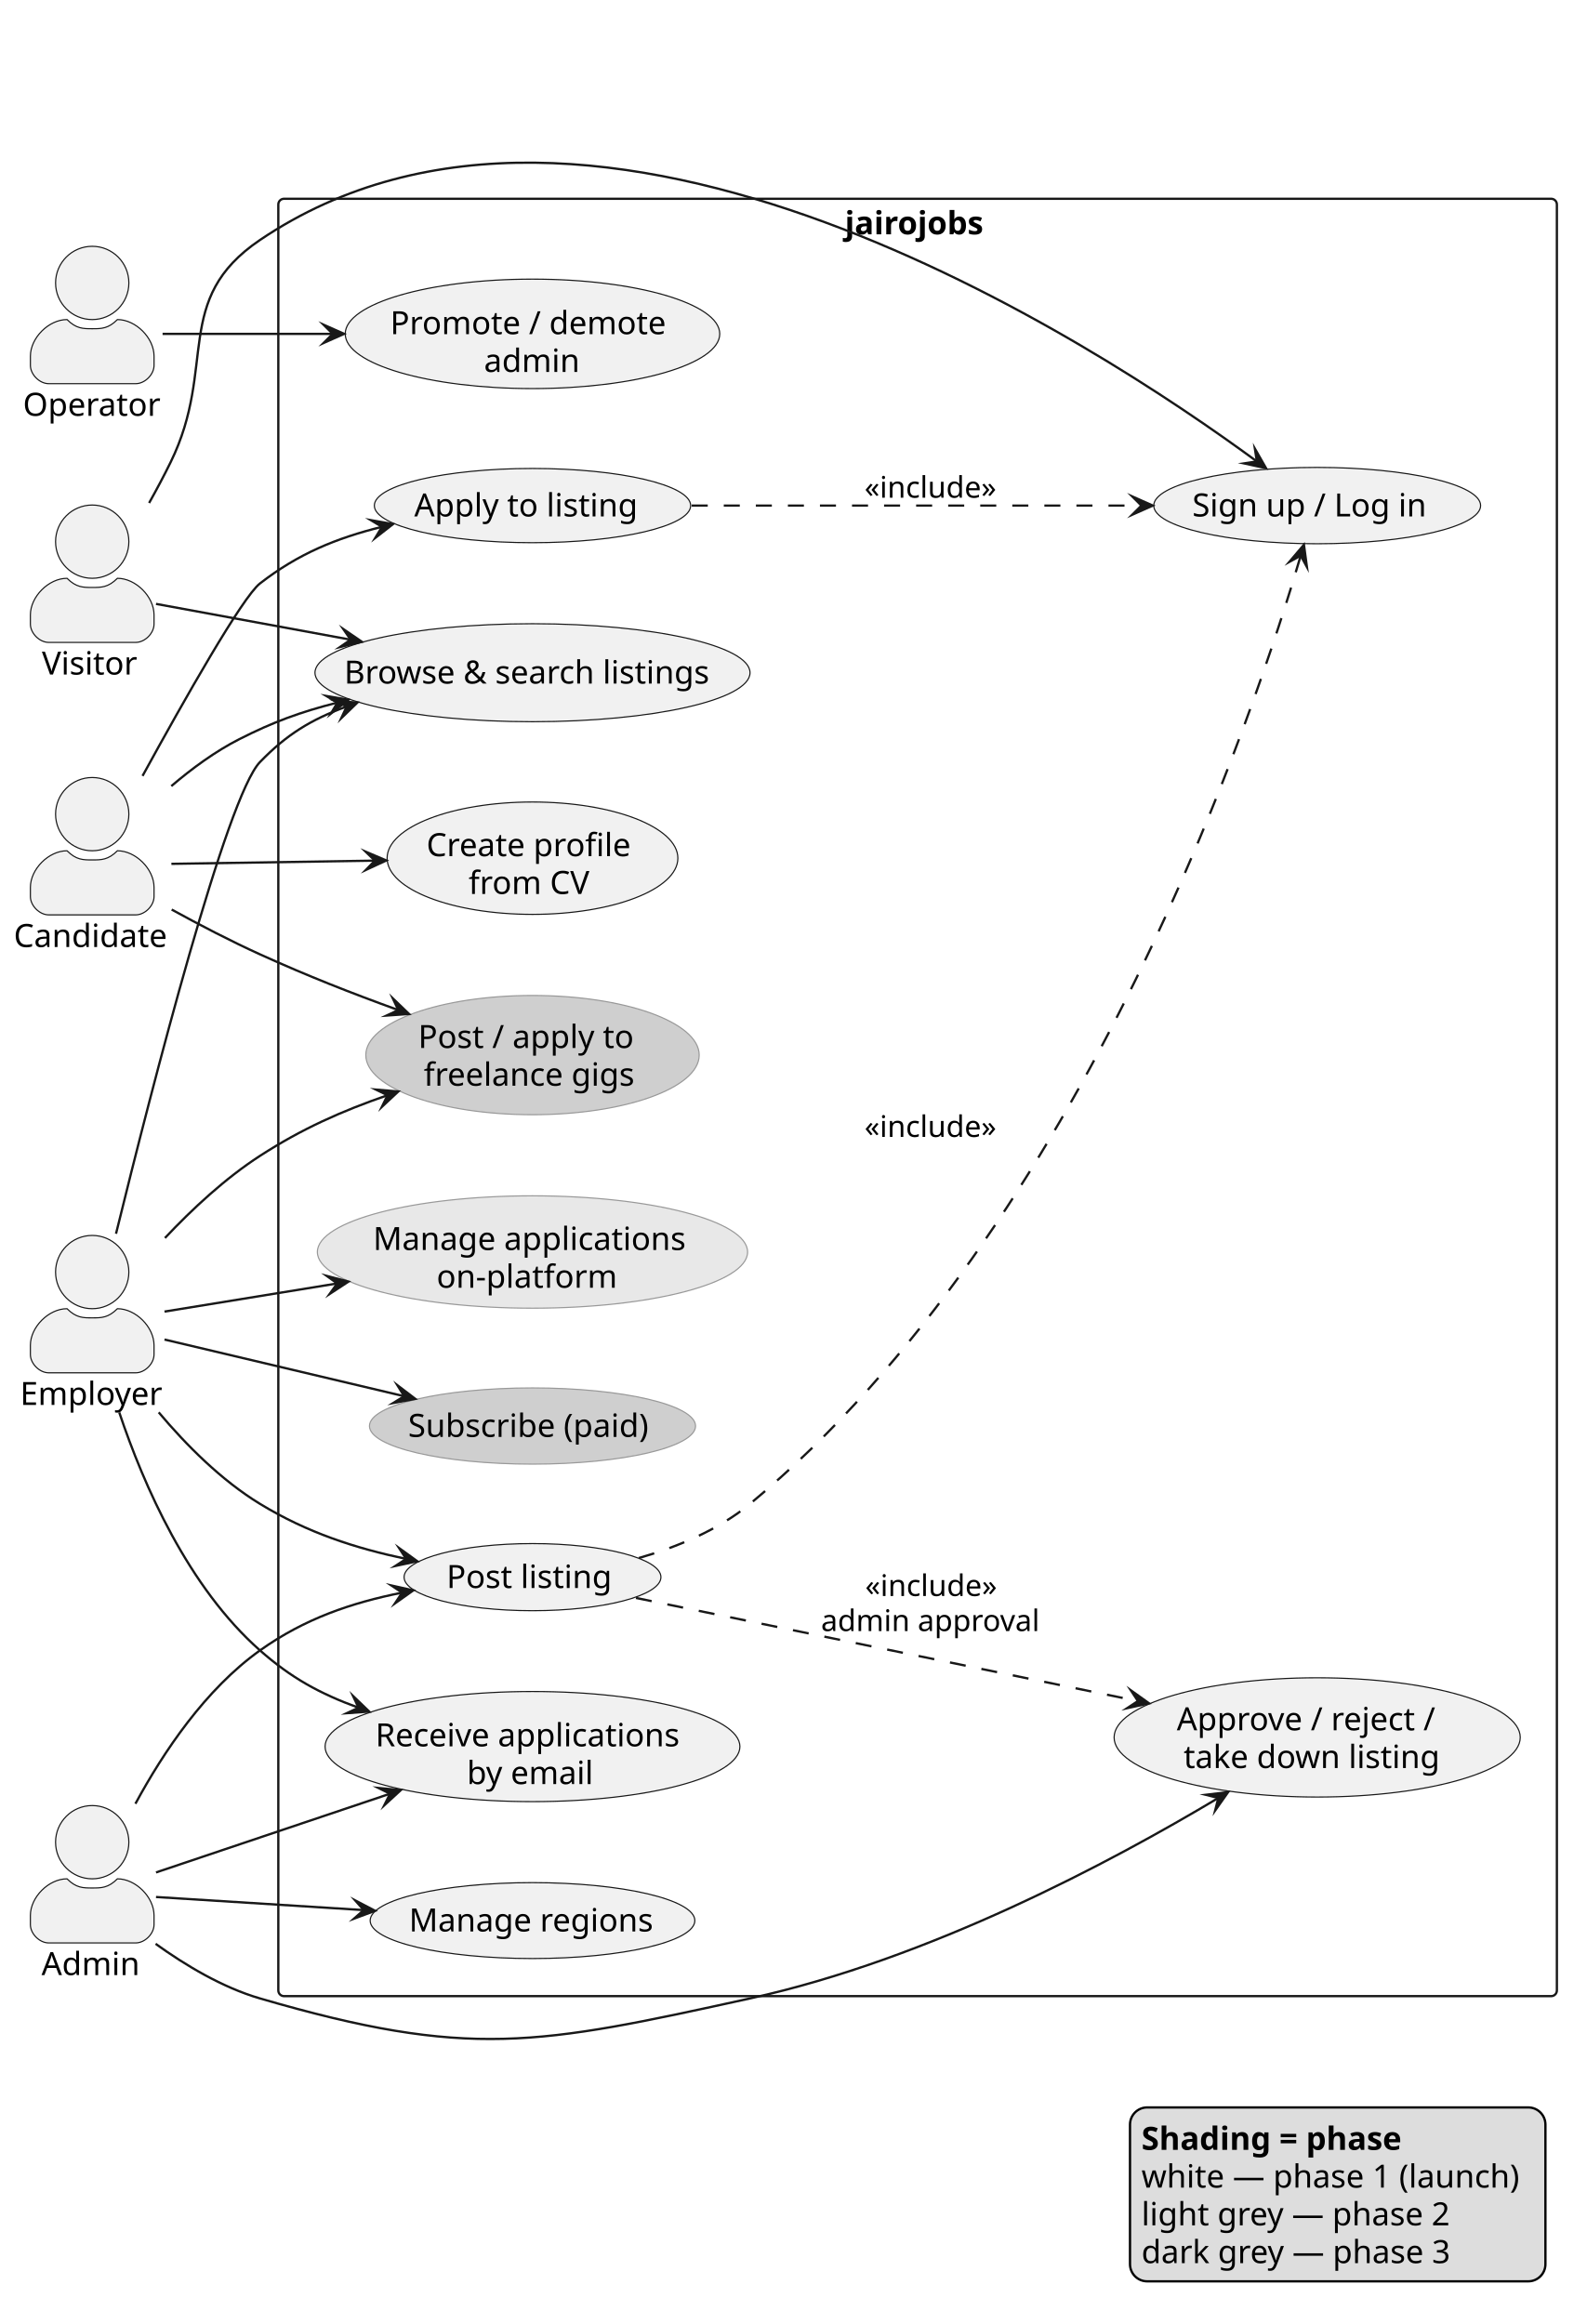
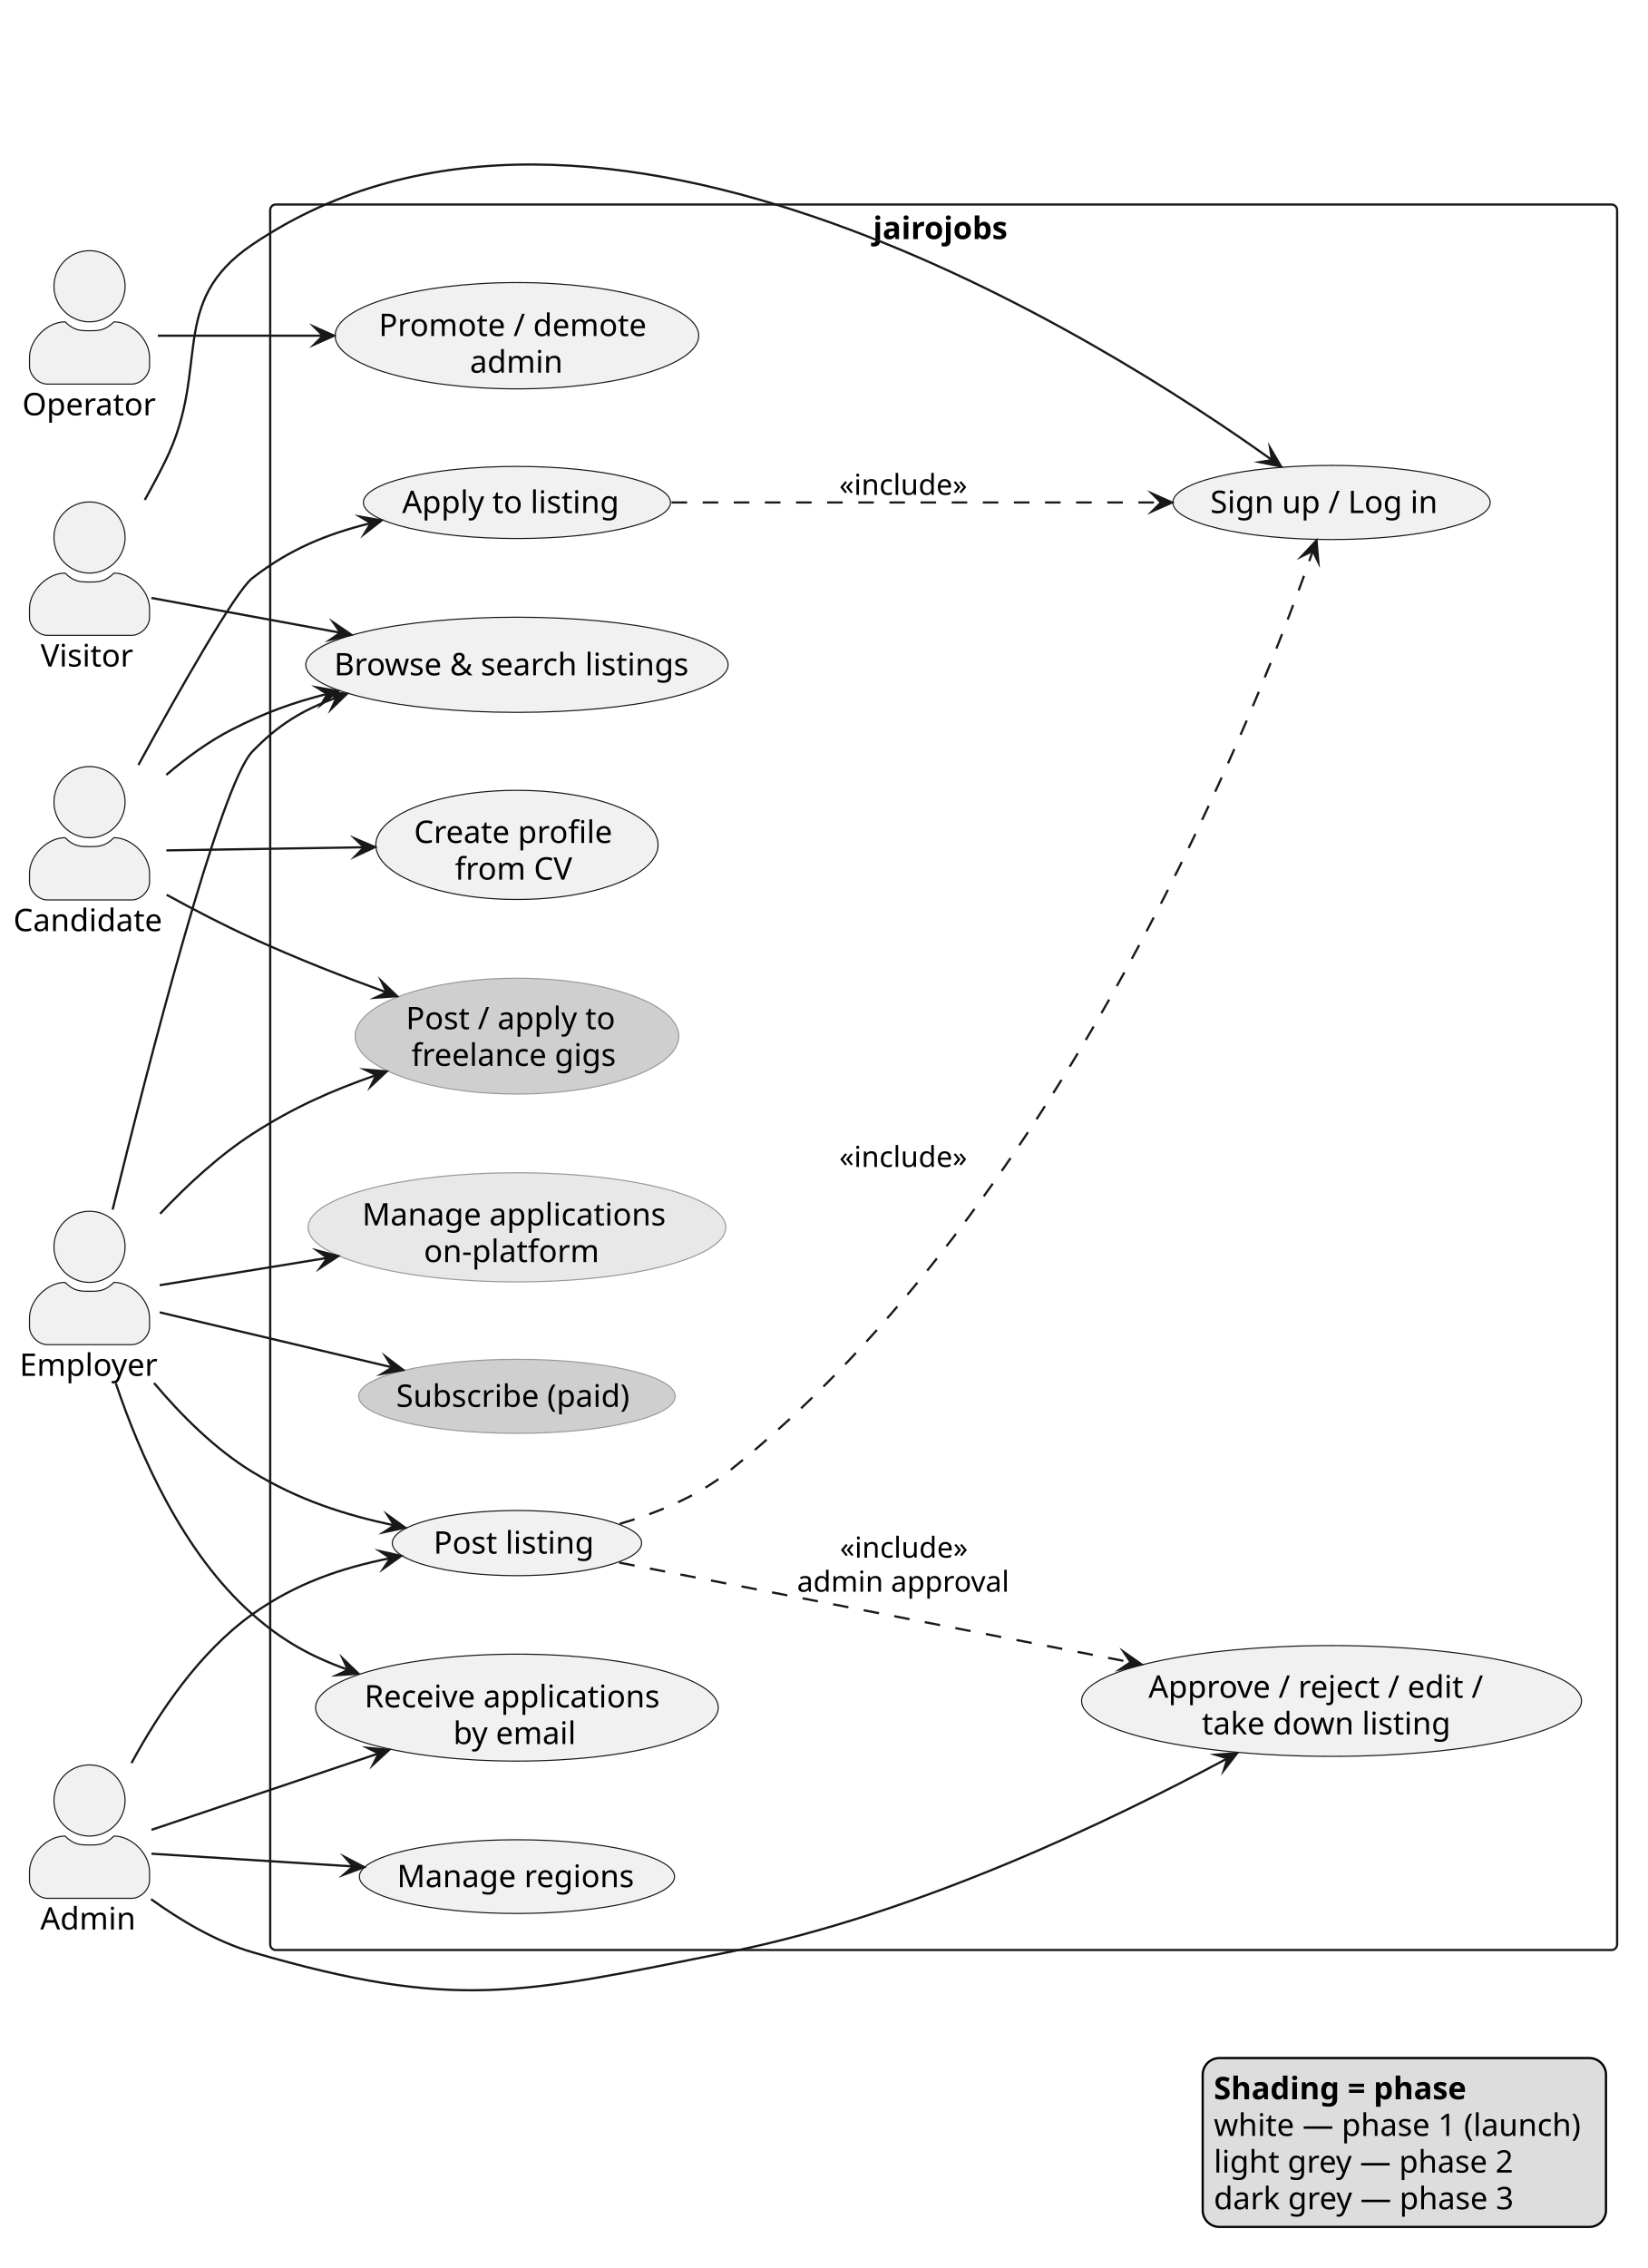
- <svg xmlns="http://www.w3.org/2000/svg" version="1.1" data-diagram-type="DESCRIPTION" style="width:693px;height:1015px;background:#FFFFFF;" width="693px" height="1015px" viewBox="0 0 693 1015" zoomAndPan="magnify" preserveAspectRatio="none" contentStyleType="text/css">
+ <svg xmlns="http://www.w3.org/2000/svg" version="1.1" data-diagram-type="DESCRIPTION" style="width:741px;height:1020px;background:#FFFFFF;" width="741px" height="1020px" viewBox="0 0 741 1020" zoomAndPan="magnify" preserveAspectRatio="none" contentStyleType="text/css">
  <defs />
  <g font-family="sans-serif" lengthAdjust="spacing">
    <g class="cluster" data-qualified-name="jairojobs" id="ent0006" data-source-line="21">
-       <rect x="121.54" y="86.81" width="558.35" height="785" fill="none" style="stroke:#181818;stroke-width:1;" rx="2.5" ry="2.5" />
-       <text x="368.942" y="102.345" fill="#000" font-size="14" textLength="63.547" font-weight="700">jairojobs</text>
+       <rect x="121.54" y="91.98" width="605.9" height="785" fill="none" style="stroke:#181818;stroke-width:1;" rx="2.5" ry="2.5" />
+       <text x="392.717" y="107.515" fill="#000" font-size="14" textLength="63.547" font-weight="700">jairojobs</text>
    </g>
    <g class="entity" data-qualified-name="jairojobs.UC1" id="ent0007" data-source-line="22">
-       <ellipse cx="232.542" cy="293.808" rx="94.992" ry="21.398" fill="#F1F1F1" style="stroke:#181818;stroke-width:0.5;" />
-       <text x="150.302" y="298.553" fill="#000" font-size="14" textLength="164.479">Browse &amp; search listings</text>
+       <ellipse cx="232.542" cy="298.978" rx="94.992" ry="21.398" fill="#F1F1F1" style="stroke:#181818;stroke-width:0.5;" />
+       <text x="150.302" y="303.723" fill="#000" font-size="14" textLength="164.479">Browse &amp; search listings</text>
    </g>
    <g class="entity" data-qualified-name="jairojobs.UC2" id="ent0008" data-source-line="23">
-       <ellipse cx="575.211" cy="220.814" rx="71.371" ry="16.674" fill="#F1F1F1" style="stroke:#181818;stroke-width:0.5;" />
-       <text x="520.663" y="225.558" fill="#000" font-size="14" textLength="109.095">Sign up / Log in</text>
+       <ellipse cx="598.981" cy="225.984" rx="71.371" ry="16.674" fill="#F1F1F1" style="stroke:#181818;stroke-width:0.5;" />
+       <text x="544.433" y="230.728" fill="#000" font-size="14" textLength="109.095">Sign up / Log in</text>
    </g>
    <g class="entity" data-qualified-name="jairojobs.UC3" id="ent0009" data-source-line="24">
-       <ellipse cx="232.538" cy="374.812" rx="63.488" ry="24.542" fill="#F1F1F1" style="stroke:#181818;stroke-width:0.5;" />
-       <text x="186.241" y="373.937" fill="#000" font-size="14" textLength="92.593">Create profile</text>
-       <text x="204.63" y="390.425" fill="#000" font-size="14" textLength="55.815">from CV</text>
+       <ellipse cx="232.538" cy="379.982" rx="63.488" ry="24.542" fill="#F1F1F1" style="stroke:#181818;stroke-width:0.5;" />
+       <text x="186.241" y="379.107" fill="#000" font-size="14" textLength="92.593">Create profile</text>
+       <text x="204.63" y="395.595" fill="#000" font-size="14" textLength="55.815">from CV</text>
    </g>
    <g class="entity" data-qualified-name="jairojobs.UC4" id="ent0010" data-source-line="25">
-       <ellipse cx="232.541" cy="220.814" rx="69.071" ry="16.214" fill="#F1F1F1" style="stroke:#181818;stroke-width:0.5;" />
-       <text x="180.906" y="225.558" fill="#000" font-size="14" textLength="103.271">Apply to listing</text>
+       <ellipse cx="232.541" cy="225.984" rx="69.071" ry="16.214" fill="#F1F1F1" style="stroke:#181818;stroke-width:0.5;" />
+       <text x="180.906" y="230.728" fill="#000" font-size="14" textLength="103.271">Apply to listing</text>
    </g>
    <g class="entity" data-qualified-name="jairojobs.UC5" id="ent0011" data-source-line="26">
-       <ellipse cx="232.544" cy="688.809" rx="56.084" ry="14.659" fill="#F1F1F1" style="stroke:#181818;stroke-width:0.5;" />
-       <text x="195.008" y="693.553" fill="#000" font-size="14" textLength="75.072">Post listing</text>
+       <ellipse cx="232.544" cy="693.979" rx="56.084" ry="14.659" fill="#F1F1F1" style="stroke:#181818;stroke-width:0.5;" />
+       <text x="195.008" y="698.723" fill="#000" font-size="14" textLength="75.072">Post listing</text>
    </g>
    <g class="entity" data-qualified-name="jairojobs.UC6" id="ent0012" data-source-line="27">
-       <ellipse cx="232.537" cy="762.809" rx="90.577" ry="24.049" fill="#F1F1F1" style="stroke:#181818;stroke-width:0.5;" />
-       <text x="163.935" y="762.713" fill="#000" font-size="14" textLength="137.204">Receive applications</text>
-       <text x="203.911" y="779.201" fill="#000" font-size="14" textLength="57.251">by email</text>
+       <ellipse cx="232.537" cy="767.979" rx="90.577" ry="24.049" fill="#F1F1F1" style="stroke:#181818;stroke-width:0.5;" />
+       <text x="163.935" y="767.883" fill="#000" font-size="14" textLength="137.204">Receive applications</text>
+       <text x="203.911" y="784.371" fill="#000" font-size="14" textLength="57.251">by email</text>
    </g>
    <g class="entity" data-qualified-name="jairojobs.UC7" id="ent0013" data-source-line="28">
-       <ellipse cx="575.21" cy="758.812" rx="88.68" ry="26.042" fill="#F1F1F1" style="stroke:#181818;stroke-width:0.5;" />
-       <text x="513.898" y="755.705" fill="#000" font-size="14" textLength="122.623">Approve / reject /</text>
-       <text x="516.896" y="772.193" fill="#000" font-size="14" textLength="116.628">take down listing</text>
+       <ellipse cx="598.984" cy="764.983" rx="112.454" ry="24.913" fill="#F1F1F1" style="stroke:#181818;stroke-width:0.5;" />
+       <text x="516.625" y="763.538" fill="#000" font-size="14" textLength="164.719">Approve / reject / edit /</text>
+       <text x="540.671" y="780.027" fill="#000" font-size="14" textLength="116.628">take down listing</text>
    </g>
    <g class="entity" data-qualified-name="jairojobs.UC8" id="ent0014" data-source-line="29">
-       <ellipse cx="232.545" cy="838.809" rx="70.895" ry="16.579" fill="#F1F1F1" style="stroke:#181818;stroke-width:0.5;" />
-       <text x="178.595" y="843.553" fill="#000" font-size="14" textLength="107.898">Manage regions</text>
+       <ellipse cx="232.545" cy="843.979" rx="70.895" ry="16.579" fill="#F1F1F1" style="stroke:#181818;stroke-width:0.5;" />
+       <text x="178.595" y="848.723" fill="#000" font-size="14" textLength="107.898">Manage regions</text>
    </g>
    <g class="entity" data-qualified-name="jairojobs.UC9" id="ent0015" data-source-line="30">
-       <ellipse cx="232.537" cy="145.811" rx="81.777" ry="23.901" fill="#F1F1F1" style="stroke:#181818;stroke-width:0.5;" />
-       <text x="170.392" y="145.955" fill="#000" font-size="14" textLength="124.291">Promote / demote</text>
-       <text x="211.363" y="162.443" fill="#000" font-size="14" textLength="42.349">admin</text>
+       <ellipse cx="232.537" cy="150.981" rx="81.777" ry="23.901" fill="#F1F1F1" style="stroke:#181818;stroke-width:0.5;" />
+       <text x="170.392" y="151.125" fill="#000" font-size="14" textLength="124.291">Promote / demote</text>
+       <text x="211.363" y="167.613" fill="#000" font-size="14" textLength="42.349">admin</text>
    </g>
    <g class="entity" data-qualified-name="jairojobs.UC10" id="ent0016" data-source-line="31">
-       <ellipse cx="232.536" cy="546.809" rx="93.936" ry="24.539" fill="#E8E8E8" style="stroke:#999;stroke-width:0.5;" />
-       <text x="162.923" y="545.939" fill="#000" font-size="14" textLength="139.228">Manage applications</text>
-       <text x="190.656" y="562.427" fill="#000" font-size="14" textLength="83.761">on-platform</text>
+       <ellipse cx="232.536" cy="551.979" rx="93.936" ry="24.539" fill="#E8E8E8" style="stroke:#999;stroke-width:0.5;" />
+       <text x="162.923" y="551.109" fill="#000" font-size="14" textLength="139.228">Manage applications</text>
+       <text x="190.656" y="567.597" fill="#000" font-size="14" textLength="83.761">on-platform</text>
    </g>
    <g class="entity" data-qualified-name="jairojobs.UC11" id="ent0017" data-source-line="32">
-       <ellipse cx="232.542" cy="622.81" rx="71.202" ry="16.64" fill="#CFCFCF" style="stroke:#999;stroke-width:0.5;" />
-       <text x="178.206" y="627.555" fill="#000" font-size="14" textLength="108.671">Subscribe (paid)</text>
+       <ellipse cx="232.542" cy="627.98" rx="71.202" ry="16.64" fill="#CFCFCF" style="stroke:#999;stroke-width:0.5;" />
+       <text x="178.206" y="632.725" fill="#000" font-size="14" textLength="108.671">Subscribe (paid)</text>
    </g>
    <g class="entity" data-qualified-name="jairojobs.UC12" id="ent0018" data-source-line="33">
-       <ellipse cx="232.544" cy="460.81" rx="72.794" ry="26.04" fill="#CFCFCF" style="stroke:#999;stroke-width:0.5;" />
-       <text x="182.597" y="457.705" fill="#000" font-size="14" textLength="99.894">Post / apply to</text>
-       <text x="185.052" y="474.194" fill="#000" font-size="14" textLength="94.985">freelance gigs</text>
+       <ellipse cx="232.544" cy="465.98" rx="72.794" ry="26.04" fill="#CFCFCF" style="stroke:#999;stroke-width:0.5;" />
+       <text x="182.597" y="462.875" fill="#000" font-size="14" textLength="99.894">Post / apply to</text>
+       <text x="185.052" y="479.364" fill="#000" font-size="14" textLength="94.985">freelance gigs</text>
    </g>
    <g class="entity" data-qualified-name="Visitor" id="ent0001" data-source-line="15">
-       <ellipse cx="40.27" cy="236.57" rx="16" ry="16" fill="#F1F1F1" style="stroke:#181818;stroke-width:0.5;" />
-       <path d="M40.27,256.57 C44.27,256.57 47.27,256.57 51.27,252.57 C59.27,252.57 67.27,260.57 67.27,268.57 L67.27,272.57 C67.27,276.57 63.27,280.57 59.27,280.57 L21.27,280.57 C17.27,280.57 13.27,276.57 13.27,272.57 L13.27,268.57 C13.27,260.57 21.27,252.57 29.27,252.57 C33.27,256.57 36.27,256.57 40.27,256.57" style="stroke:#181818;stroke-width:0.5;" fill="#F1F1F1" />
-       <text x="18.296" y="294.605" fill="#000" font-size="14" textLength="43.948">Visitor</text>
+       <ellipse cx="40.27" cy="241.74" rx="16" ry="16" fill="#F1F1F1" style="stroke:#181818;stroke-width:0.5;" />
+       <path d="M40.27,261.74 C44.27,261.74 47.27,261.74 51.27,257.74 C59.27,257.74 67.27,265.74 67.27,273.74 L67.27,277.74 C67.27,281.74 63.27,285.74 59.27,285.74 L21.27,285.74 C17.27,285.74 13.27,281.74 13.27,277.74 L13.27,273.74 C13.27,265.74 21.27,257.74 29.27,257.74 C33.27,261.74 36.27,261.74 40.27,261.74" style="stroke:#181818;stroke-width:0.5;" fill="#F1F1F1" />
+       <text x="18.296" y="299.775" fill="#000" font-size="14" textLength="43.948">Visitor</text>
    </g>
    <g class="entity" data-qualified-name="Candidate" id="ent0002" data-source-line="16">
-       <ellipse cx="40.272" cy="355.57" rx="16" ry="16" fill="#F1F1F1" style="stroke:#181818;stroke-width:0.5;" />
-       <path d="M40.272,375.57 C44.272,375.57 47.272,375.57 51.272,371.57 C59.272,371.57 67.272,379.57 67.272,387.57 L67.272,391.57 C67.272,395.57 63.272,399.57 59.272,399.57 L21.272,399.57 C17.272,399.57 13.272,395.57 13.272,391.57 L13.272,387.57 C13.272,379.57 21.272,371.57 29.272,371.57 C33.272,375.57 36.272,375.57 40.272,375.57" style="stroke:#181818;stroke-width:0.5;" fill="#F1F1F1" />
-       <text x="6" y="413.605" fill="#000" font-size="14" textLength="68.544">Candidate</text>
+       <ellipse cx="40.272" cy="360.74" rx="16" ry="16" fill="#F1F1F1" style="stroke:#181818;stroke-width:0.5;" />
+       <path d="M40.272,380.74 C44.272,380.74 47.272,380.74 51.272,376.74 C59.272,376.74 67.272,384.74 67.272,392.74 L67.272,396.74 C67.272,400.74 63.272,404.74 59.272,404.74 L21.272,404.74 C17.272,404.74 13.272,400.74 13.272,396.74 L13.272,392.74 C13.272,384.74 21.272,376.74 29.272,376.74 C33.272,380.74 36.272,380.74 40.272,380.74" style="stroke:#181818;stroke-width:0.5;" fill="#F1F1F1" />
+       <text x="6" y="418.775" fill="#000" font-size="14" textLength="68.544">Candidate</text>
    </g>
    <g class="entity" data-qualified-name="Employer" id="ent0003" data-source-line="17">
-       <ellipse cx="40.269" cy="555.57" rx="16" ry="16" fill="#F1F1F1" style="stroke:#181818;stroke-width:0.5;" />
-       <path d="M40.269,575.57 C44.269,575.57 47.269,575.57 51.269,571.57 C59.269,571.57 67.269,579.57 67.269,587.57 L67.269,591.57 C67.269,595.57 63.269,599.57 59.269,599.57 L21.269,599.57 C17.269,599.57 13.269,595.57 13.269,591.57 L13.269,587.57 C13.269,579.57 21.269,571.57 29.269,571.57 C33.269,575.57 36.269,575.57 40.269,575.57" style="stroke:#181818;stroke-width:0.5;" fill="#F1F1F1" />
-       <text x="8.79" y="613.605" fill="#000" font-size="14" textLength="62.959">Employer</text>
+       <ellipse cx="40.269" cy="560.74" rx="16" ry="16" fill="#F1F1F1" style="stroke:#181818;stroke-width:0.5;" />
+       <path d="M40.269,580.74 C44.269,580.74 47.269,580.74 51.269,576.74 C59.269,576.74 67.269,584.74 67.269,592.74 L67.269,596.74 C67.269,600.74 63.269,604.74 59.269,604.74 L21.269,604.74 C17.269,604.74 13.269,600.74 13.269,596.74 L13.269,592.74 C13.269,584.74 21.269,576.74 29.269,576.74 C33.269,580.74 36.269,580.74 40.269,580.74" style="stroke:#181818;stroke-width:0.5;" fill="#F1F1F1" />
+       <text x="8.79" y="618.775" fill="#000" font-size="14" textLength="62.959">Employer</text>
    </g>
    <g class="entity" data-qualified-name="Admin" id="ent0004" data-source-line="18">
-       <ellipse cx="40.27" cy="804.57" rx="16" ry="16" fill="#F1F1F1" style="stroke:#181818;stroke-width:0.5;" />
-       <path d="M40.27,824.57 C44.27,824.57 47.27,824.57 51.27,820.57 C59.27,820.57 67.27,828.57 67.27,836.57 L67.27,840.57 C67.27,844.57 63.27,848.57 59.27,848.57 L21.27,848.57 C17.27,848.57 13.27,844.57 13.27,840.57 L13.27,836.57 C13.27,828.57 21.27,820.57 29.27,820.57 C33.27,824.57 36.27,824.57 40.27,824.57" style="stroke:#181818;stroke-width:0.5;" fill="#F1F1F1" />
-       <text x="18.132" y="862.605" fill="#000" font-size="14" textLength="44.276">Admin</text>
+       <ellipse cx="40.27" cy="809.74" rx="16" ry="16" fill="#F1F1F1" style="stroke:#181818;stroke-width:0.5;" />
+       <path d="M40.27,829.74 C44.27,829.74 47.27,829.74 51.27,825.74 C59.27,825.74 67.27,833.74 67.27,841.74 L67.27,845.74 C67.27,849.74 63.27,853.74 59.27,853.74 L21.27,853.74 C17.27,853.74 13.27,849.74 13.27,845.74 L13.27,841.74 C13.27,833.74 21.27,825.74 29.27,825.74 C33.27,829.74 36.27,829.74 40.27,829.74" style="stroke:#181818;stroke-width:0.5;" fill="#F1F1F1" />
+       <text x="18.132" y="867.775" fill="#000" font-size="14" textLength="44.276">Admin</text>
    </g>
    <g class="entity" data-qualified-name="Operator" id="ent0005" data-source-line="19">
-       <ellipse cx="40.276" cy="123.57" rx="16" ry="16" fill="#F1F1F1" style="stroke:#181818;stroke-width:0.5;" />
-       <path d="M40.276,143.57 C44.276,143.57 47.276,143.57 51.276,139.57 C59.276,139.57 67.276,147.57 67.276,155.57 L67.276,159.57 C67.276,163.57 63.276,167.57 59.276,167.57 L21.276,167.57 C17.276,167.57 13.276,163.57 13.276,159.57 L13.276,155.57 C13.276,147.57 21.276,139.57 29.276,139.57 C33.276,143.57 36.276,143.57 40.276,143.57" style="stroke:#181818;stroke-width:0.5;" fill="#F1F1F1" />
-       <text x="10.02" y="181.605" fill="#000" font-size="14" textLength="60.512">Operator</text>
+       <ellipse cx="40.276" cy="128.74" rx="16" ry="16" fill="#F1F1F1" style="stroke:#181818;stroke-width:0.5;" />
+       <path d="M40.276,148.74 C44.276,148.74 47.276,148.74 51.276,144.74 C59.276,144.74 67.276,152.74 67.276,160.74 L67.276,164.74 C67.276,168.74 63.276,172.74 59.276,172.74 L21.276,172.74 C17.276,172.74 13.276,168.74 13.276,164.74 L13.276,160.74 C13.276,152.74 21.276,144.74 29.276,144.74 C33.276,148.74 36.276,148.74 40.276,148.74" style="stroke:#181818;stroke-width:0.5;" fill="#F1F1F1" />
+       <text x="10.02" y="186.775" fill="#000" font-size="14" textLength="60.512">Operator</text>
    </g>
    <g class="link" data-entity-1="ent0001" data-entity-2="ent0007" id="lnk19" data-source-line="36" data-link-type="dependency">
-       <path d="M68.13,263.75 C91.48,268.05 121.522,273.576 153.122,279.386" style="stroke:#181818;stroke-width:1;" fill="none" id="Visitor-to-UC1" />
-       <polygon points="158.04,280.29,149.912,274.728,153.122,279.386,148.465,282.597,158.04,280.29" fill="#181818" style="stroke:#181818;stroke-width:1;stroke-linejoin:miter;stroke-miterlimit:10;" />
+       <path d="M68.13,268.92 C91.48,273.22 121.522,278.746 153.122,284.556" style="stroke:#181818;stroke-width:1;" fill="none" id="Visitor-to-UC1" />
+       <polygon points="158.04,285.46,149.912,279.898,153.122,284.556,148.465,287.767,158.04,285.46" fill="#181818" style="stroke:#181818;stroke-width:1;stroke-linejoin:miter;stroke-miterlimit:10;" />
    </g>
    <g class="link" data-entity-1="ent0001" data-entity-2="ent0008" id="lnk20" data-source-line="37" data-link-type="dependency">
-       <path d="M65.12,219.67 C68.43,213.76 71.67,207.68 74.54,201.81 C94.98,160.08 75.04,130.83 113.54,104.81 C259.78,6 479.411,150.489 548.861,201.529" style="stroke:#181818;stroke-width:1;" fill="none" id="Visitor-to-UC2" />
-       <polygon points="552.89,204.49,548.007,195.937,548.861,201.529,543.269,202.383,552.89,204.49" fill="#181818" style="stroke:#181818;stroke-width:1;stroke-linejoin:miter;stroke-miterlimit:10;" />
+       <path d="M65.12,224.84 C68.43,218.93 71.67,212.85 74.54,206.98 C94.98,165.25 75.04,136 113.54,109.98 C267.42,6 499.964,155.19 572.224,206.91" style="stroke:#181818;stroke-width:1;" fill="none" id="Visitor-to-UC2" />
+       <polygon points="576.29,209.82,571.3,201.329,572.224,206.91,566.643,207.834,576.29,209.82" fill="#181818" style="stroke:#181818;stroke-width:1;stroke-linejoin:miter;stroke-miterlimit:10;" />
    </g>
    <g class="link" data-entity-1="ent0002" data-entity-2="ent0007" id="lnk21" data-source-line="39" data-link-type="dependency">
-       <path d="M74.81,343.33 C83.84,335.62 94.03,328.15 104.54,322.81 C119.26,315.34 131.064,310.992 147.354,306.852" style="stroke:#181818;stroke-width:1;" fill="none" id="Candidate-to-UC1" />
-       <polygon points="152.2,305.62,142.492,303.96,147.354,306.852,144.463,311.714,152.2,305.62" fill="#181818" style="stroke:#181818;stroke-width:1;stroke-linejoin:miter;stroke-miterlimit:10;" />
+       <path d="M74.81,348.5 C83.84,340.79 94.03,333.32 104.54,327.98 C119.26,320.51 131.064,316.162 147.354,312.022" style="stroke:#181818;stroke-width:1;" fill="none" id="Candidate-to-UC1" />
+       <polygon points="152.2,310.79,142.492,309.13,147.354,312.022,144.463,316.884,152.2,310.79" fill="#181818" style="stroke:#181818;stroke-width:1;stroke-linejoin:miter;stroke-miterlimit:10;" />
    </g>
    <g class="link" data-entity-1="ent0002" data-entity-2="ent0009" id="lnk22" data-source-line="40" data-link-type="dependency">
-       <path d="M74.85,377.28 C100.77,376.87 132.381,376.38 163.701,375.88" style="stroke:#181818;stroke-width:1;" fill="none" id="Candidate-to-UC3" />
-       <polygon points="168.7,375.8,159.637,371.944,163.701,375.88,159.765,379.943,168.7,375.8" fill="#181818" style="stroke:#181818;stroke-width:1;stroke-linejoin:miter;stroke-miterlimit:10;" />
+       <path d="M74.85,382.45 C100.77,382.04 132.381,381.55 163.701,381.05" style="stroke:#181818;stroke-width:1;" fill="none" id="Candidate-to-UC3" />
+       <polygon points="168.7,380.97,159.637,377.114,163.701,381.05,159.765,385.113,168.7,380.97" fill="#181818" style="stroke:#181818;stroke-width:1;stroke-linejoin:miter;stroke-miterlimit:10;" />
    </g>
    <g class="link" data-entity-1="ent0002" data-entity-2="ent0010" id="lnk23" data-source-line="41" data-link-type="dependency">
-       <path d="M62.25,338.88 C80.75,305.11 105.91,260.74 113.54,254.81 C130.22,241.87 146.787,235.053 166.797,230.093" style="stroke:#181818;stroke-width:1;" fill="none" id="Candidate-to-UC4" />
-       <polygon points="171.65,228.89,161.952,227.173,166.797,230.093,163.877,234.938,171.65,228.89" fill="#181818" style="stroke:#181818;stroke-width:1;stroke-linejoin:miter;stroke-miterlimit:10;" />
+       <path d="M62.25,344.05 C80.75,310.28 105.91,265.91 113.54,259.98 C130.22,247.04 146.787,240.223 166.797,235.263" style="stroke:#181818;stroke-width:1;" fill="none" id="Candidate-to-UC4" />
+       <polygon points="171.65,234.06,161.952,232.343,166.797,235.263,163.877,240.108,171.65,234.06" fill="#181818" style="stroke:#181818;stroke-width:1;stroke-linejoin:miter;stroke-miterlimit:10;" />
    </g>
    <g class="link" data-entity-1="ent0002" data-entity-2="ent0018" id="lnk24" data-source-line="42" data-link-type="dependency">
-       <path d="M74.97,397.25 C86.97,403.83 100.69,410.98 113.54,416.81 C134.45,426.3 153.359,433.697 173.929,441.147" style="stroke:#181818;stroke-width:1;" fill="none" id="Candidate-to-UC12" />
-       <polygon points="178.63,442.85,171.53,436.024,173.929,441.147,168.806,443.546,178.63,442.85" fill="#181818" style="stroke:#181818;stroke-width:1;stroke-linejoin:miter;stroke-miterlimit:10;" />
+       <path d="M74.97,402.42 C86.97,409 100.69,416.15 113.54,421.98 C134.45,431.47 153.359,438.867 173.929,446.317" style="stroke:#181818;stroke-width:1;" fill="none" id="Candidate-to-UC12" />
+       <polygon points="178.63,448.02,171.53,441.194,173.929,446.317,168.806,448.716,178.63,448.02" fill="#181818" style="stroke:#181818;stroke-width:1;stroke-linejoin:miter;stroke-miterlimit:10;" />
    </g>
    <g class="link" data-entity-1="ent0003" data-entity-2="ent0007" id="lnk25" data-source-line="44" data-link-type="dependency">
-       <path d="M50.66,538.83 C66.69,473.56 99.01,347.83 113.54,332.81 C125.1,320.88 135.685,314.309 151.395,308.559" style="stroke:#181818;stroke-width:1;" fill="none" id="Employer-to-UC1" />
-       <polygon points="156.09,306.84,146.263,306.177,151.395,308.559,149.013,313.69,156.09,306.84" fill="#181818" style="stroke:#181818;stroke-width:1;stroke-linejoin:miter;stroke-miterlimit:10;" />
+       <path d="M50.66,544 C66.69,478.73 99.01,353 113.54,337.98 C125.1,326.05 135.685,319.479 151.395,313.729" style="stroke:#181818;stroke-width:1;" fill="none" id="Employer-to-UC1" />
+       <polygon points="156.09,312.01,146.263,311.347,151.395,313.729,149.013,318.86,156.09,312.01" fill="#181818" style="stroke:#181818;stroke-width:1;stroke-linejoin:miter;stroke-miterlimit:10;" />
    </g>
    <g class="link" data-entity-1="ent0003" data-entity-2="ent0011" id="lnk26" data-source-line="45" data-link-type="dependency">
-       <path d="M69.3,616.83 C81.44,631.25 96.72,646.56 113.54,656.81 C134.3,669.46 155.198,676.167 177.368,680.847" style="stroke:#181818;stroke-width:1;" fill="none" id="Employer-to-UC5" />
-       <polygon points="182.26,681.88,174.28,676.107,177.368,680.847,172.628,683.935,182.26,681.88" fill="#181818" style="stroke:#181818;stroke-width:1;stroke-linejoin:miter;stroke-miterlimit:10;" />
+       <path d="M69.3,622 C81.44,636.42 96.72,651.73 113.54,661.98 C134.3,674.63 155.198,681.337 177.368,686.017" style="stroke:#181818;stroke-width:1;" fill="none" id="Employer-to-UC5" />
+       <polygon points="182.26,687.05,174.28,681.277,177.368,686.017,172.628,689.105,182.26,687.05" fill="#181818" style="stroke:#181818;stroke-width:1;stroke-linejoin:miter;stroke-miterlimit:10;" />
    </g>
    <g class="link" data-entity-1="ent0003" data-entity-2="ent0012" id="lnk27" data-source-line="46" data-link-type="dependency">
-       <path d="M52.08,616.87 C62.81,648.87 82.24,693.22 113.54,720.81 C127.08,732.75 139.551,739.653 156.561,745.833" style="stroke:#181818;stroke-width:1;" fill="none" id="Employer-to-UC6" />
-       <polygon points="161.26,747.54,154.167,740.707,156.561,745.833,151.435,748.226,161.26,747.54" fill="#181818" style="stroke:#181818;stroke-width:1;stroke-linejoin:miter;stroke-miterlimit:10;" />
+       <path d="M52.08,622.04 C62.81,654.04 82.24,698.39 113.54,725.98 C127.08,737.92 139.551,744.823 156.561,751.003" style="stroke:#181818;stroke-width:1;" fill="none" id="Employer-to-UC6" />
+       <polygon points="161.26,752.71,154.167,745.877,156.561,751.003,151.435,753.396,161.26,752.71" fill="#181818" style="stroke:#181818;stroke-width:1;stroke-linejoin:miter;stroke-miterlimit:10;" />
    </g>
    <g class="link" data-entity-1="ent0003" data-entity-2="ent0016" id="lnk28" data-source-line="47" data-link-type="dependency">
-       <path d="M71.84,572.83 C93.59,569.29 118.915,565.164 147.255,560.544" style="stroke:#181818;stroke-width:1;" fill="none" id="Employer-to-UC10" />
-       <polygon points="152.19,559.74,142.664,557.24,147.255,560.544,143.951,565.136,152.19,559.74" fill="#181818" style="stroke:#181818;stroke-width:1;stroke-linejoin:miter;stroke-miterlimit:10;" />
+       <path d="M71.84,578 C93.59,574.46 118.915,570.334 147.255,565.714" style="stroke:#181818;stroke-width:1;" fill="none" id="Employer-to-UC10" />
+       <polygon points="152.19,564.91,142.664,562.41,147.255,565.714,143.951,570.306,152.19,564.91" fill="#181818" style="stroke:#181818;stroke-width:1;stroke-linejoin:miter;stroke-miterlimit:10;" />
    </g>
    <g class="link" data-entity-1="ent0003" data-entity-2="ent0017" id="lnk29" data-source-line="48" data-link-type="dependency">
-       <path d="M71.84,585.04 C101.36,592.02 141.714,601.569 176.504,609.799" style="stroke:#181818;stroke-width:1;" fill="none" id="Employer-to-UC11" />
-       <polygon points="181.37,610.95,173.533,604.986,176.504,609.799,171.691,612.771,181.37,610.95" fill="#181818" style="stroke:#181818;stroke-width:1;stroke-linejoin:miter;stroke-miterlimit:10;" />
+       <path d="M71.84,590.21 C101.36,597.19 141.714,606.739 176.504,614.969" style="stroke:#181818;stroke-width:1;" fill="none" id="Employer-to-UC11" />
+       <polygon points="181.37,616.12,173.533,610.156,176.504,614.969,171.691,617.941,181.37,616.12" fill="#181818" style="stroke:#181818;stroke-width:1;stroke-linejoin:miter;stroke-miterlimit:10;" />
    </g>
    <g class="link" data-entity-1="ent0003" data-entity-2="ent0018" id="lnk30" data-source-line="49" data-link-type="dependency">
-       <path d="M72.03,540.69 C83.97,528.01 98.42,514.59 113.54,504.81 C131.91,492.95 149.206,485.278 169.226,478.338" style="stroke:#181818;stroke-width:1;" fill="none" id="Employer-to-UC12" />
-       <polygon points="173.95,476.7,164.136,475.868,169.226,478.338,166.757,483.427,173.95,476.7" fill="#181818" style="stroke:#181818;stroke-width:1;stroke-linejoin:miter;stroke-miterlimit:10;" />
+       <path d="M72.03,545.86 C83.97,533.18 98.42,519.76 113.54,509.98 C131.91,498.12 149.206,490.448 169.226,483.508" style="stroke:#181818;stroke-width:1;" fill="none" id="Employer-to-UC12" />
+       <polygon points="173.95,481.87,164.136,481.038,169.226,483.508,166.757,488.597,173.95,481.87" fill="#181818" style="stroke:#181818;stroke-width:1;stroke-linejoin:miter;stroke-miterlimit:10;" />
    </g>
    <g class="link" data-entity-1="ent0004" data-entity-2="ent0013" id="lnk31" data-source-line="51" data-link-type="dependency">
-       <path d="M67.95,848.95 C80.87,858.26 97.12,868.03 113.54,872.81 C204.85,899.41 234.64,893.24 327.53,872.81 C406.09,855.54 485.138,813.274 532.038,785.254" style="stroke:#181818;stroke-width:1;" fill="none" id="Admin-to-UC7" />
-       <polygon points="536.33,782.69,526.552,783.872,532.038,785.254,530.655,790.74,536.33,782.69" fill="#181818" style="stroke:#181818;stroke-width:1;stroke-linejoin:miter;stroke-miterlimit:10;" />
+       <path d="M67.95,854.12 C80.87,863.43 97.12,873.2 113.54,877.98 C204.85,904.58 234.28,896.68 327.53,877.98 C412.85,860.88 500.456,818.567 552.146,790.787" style="stroke:#181818;stroke-width:1;" fill="none" id="Admin-to-UC7" />
+       <polygon points="556.55,788.42,546.729,789.157,552.146,790.787,550.516,796.204,556.55,788.42" fill="#181818" style="stroke:#181818;stroke-width:1;stroke-linejoin:miter;stroke-miterlimit:10;" />
    </g>
    <g class="link" data-entity-1="ent0004" data-entity-2="ent0014" id="lnk32" data-source-line="52" data-link-type="dependency">
-       <path d="M68.13,828.51 C92.92,830.07 125.79,832.146 158.83,834.226" style="stroke:#181818;stroke-width:1;" fill="none" id="Admin-to-UC8" />
-       <polygon points="163.82,834.54,155.089,829.982,158.83,834.226,154.586,837.967,163.82,834.54" fill="#181818" style="stroke:#181818;stroke-width:1;stroke-linejoin:miter;stroke-miterlimit:10;" />
+       <path d="M68.13,833.68 C92.92,835.24 125.79,837.316 158.83,839.396" style="stroke:#181818;stroke-width:1;" fill="none" id="Admin-to-UC8" />
+       <polygon points="163.82,839.71,155.089,835.152,158.83,839.396,154.586,843.137,163.82,839.71" fill="#181818" style="stroke:#181818;stroke-width:1;stroke-linejoin:miter;stroke-miterlimit:10;" />
    </g>
    <g class="link" data-entity-1="ent0004" data-entity-2="ent0011" id="lnk33" data-source-line="53" data-link-type="dependency">
-       <path d="M59.14,787.78 C71.41,765.09 89.77,737.73 113.54,720.81 C133.08,706.9 153.458,700.025 175.608,695.575" style="stroke:#181818;stroke-width:1;" fill="none" id="Admin-to-UC5" />
-       <polygon points="180.51,694.59,170.898,692.441,175.608,695.575,172.474,700.284,180.51,694.59" fill="#181818" style="stroke:#181818;stroke-width:1;stroke-linejoin:miter;stroke-miterlimit:10;" />
+       <path d="M59.14,792.95 C71.41,770.26 89.77,742.9 113.54,725.98 C133.08,712.07 153.458,705.195 175.608,700.745" style="stroke:#181818;stroke-width:1;" fill="none" id="Admin-to-UC5" />
+       <polygon points="180.51,699.76,170.898,697.611,175.608,700.745,172.474,705.454,180.51,699.76" fill="#181818" style="stroke:#181818;stroke-width:1;stroke-linejoin:miter;stroke-miterlimit:10;" />
    </g>
    <g class="link" data-entity-1="ent0004" data-entity-2="ent0012" id="lnk34" data-source-line="54" data-link-type="dependency">
-       <path d="M68.13,817.78 C95.79,808.48 134.981,795.294 170.321,783.404" style="stroke:#181818;stroke-width:1;" fill="none" id="Admin-to-UC6" />
-       <polygon points="175.06,781.81,165.254,780.889,170.321,783.404,167.805,788.471,175.06,781.81" fill="#181818" style="stroke:#181818;stroke-width:1;stroke-linejoin:miter;stroke-miterlimit:10;" />
+       <path d="M68.13,822.95 C95.79,813.65 134.981,800.464 170.321,788.574" style="stroke:#181818;stroke-width:1;" fill="none" id="Admin-to-UC6" />
+       <polygon points="175.06,786.98,165.254,786.059,170.321,788.574,167.805,793.641,175.06,786.98" fill="#181818" style="stroke:#181818;stroke-width:1;stroke-linejoin:miter;stroke-miterlimit:10;" />
    </g>
    <g class="link" data-entity-1="ent0005" data-entity-2="ent0015" id="lnk35" data-source-line="56" data-link-type="dependency">
-       <path d="M71,145.81 C92.32,145.81 117.14,145.81 145.29,145.81" style="stroke:#181818;stroke-width:1;" fill="none" id="Operator-to-UC9" />
-       <polygon points="150.29,145.81,141.29,141.81,145.29,145.81,141.29,149.81,150.29,145.81" fill="#181818" style="stroke:#181818;stroke-width:1;stroke-linejoin:miter;stroke-miterlimit:10;" />
+       <path d="M71,150.98 C92.32,150.98 117.14,150.98 145.29,150.98" style="stroke:#181818;stroke-width:1;" fill="none" id="Operator-to-UC9" />
+       <polygon points="150.29,150.98,141.29,146.98,145.29,150.98,141.29,154.98,150.29,150.98" fill="#181818" style="stroke:#181818;stroke-width:1;stroke-linejoin:miter;stroke-miterlimit:10;" />
    </g>
    <g class="link" data-entity-1="ent0010" data-entity-2="ent0008" id="lnk36" data-source-line="58" data-link-type="dependency">
-       <path d="M302.07,220.81 C360.55,220.81 439.33,220.81 498.44,220.81" style="stroke:#181818;stroke-width:1;stroke-dasharray:7,7;" fill="none" id="UC4-to-UC2" />
-       <polygon points="503.44,220.81,494.44,216.81,498.44,220.81,494.44,224.81,503.44,220.81" fill="#181818" style="stroke:#181818;stroke-width:1;stroke-linejoin:miter;stroke-miterlimit:10;" />
-       <text x="377.53" y="217.378" fill="#000" font-size="13" textLength="59.357">«include»</text>
+       <path d="M302.09,225.98 C366.42,225.98 457.22,225.98 522.25,225.98" style="stroke:#181818;stroke-width:1;stroke-dasharray:7,7;" fill="none" id="UC4-to-UC2" />
+       <polygon points="527.25,225.98,518.25,221.98,522.25,225.98,518.25,229.98,527.25,225.98" fill="#181818" style="stroke:#181818;stroke-width:1;stroke-linejoin:miter;stroke-miterlimit:10;" />
+       <text x="377.53" y="222.548" fill="#000" font-size="13" textLength="59.357">«include»</text>
    </g>
    <g class="link" data-entity-1="ent0011" data-entity-2="ent0008" id="lnk37" data-source-line="59" data-link-type="dependency">
-       <path d="M279,680.46 C295.62,675.68 313.72,668.25 327.53,656.81 C474.18,535.28 549.043,307.398 568.023,242.688" style="stroke:#181818;stroke-width:1;stroke-dasharray:7,7;" fill="none" id="UC5-to-UC2" />
-       <polygon points="569.43,237.89,563.059,245.4,568.023,242.688,570.735,247.652,569.43,237.89" fill="#181818" style="stroke:#181818;stroke-width:1;stroke-linejoin:miter;stroke-miterlimit:10;" />
-       <text x="377.53" y="496.548" fill="#000" font-size="13" textLength="59.357">«include»</text>
+       <path d="M278.76,685.34 C295.35,680.51 313.5,673.14 327.53,661.98 C480.21,540.56 567.94,312.53 590.58,247.78" style="stroke:#181818;stroke-width:1;stroke-dasharray:7,7;" fill="none" id="UC5-to-UC2" />
+       <polygon points="592.23,243.06,585.484,250.235,590.58,247.78,593.035,252.876,592.23,243.06" fill="#181818" style="stroke:#181818;stroke-width:1;stroke-linejoin:miter;stroke-miterlimit:10;" />
+       <text x="377.53" y="524.828" fill="#000" font-size="13" textLength="59.357">«include»</text>
    </g>
    <g class="link" data-entity-1="ent0011" data-entity-2="ent0013" id="lnk38" data-source-line="60" data-link-type="dependency">
-       <path d="M277.72,697.89 C334.52,709.56 429.002,728.973 496.922,742.933" style="stroke:#181818;stroke-width:1;stroke-dasharray:7,7;" fill="none" id="UC5-to-UC7" />
-       <polygon points="501.82,743.94,493.81,738.21,496.922,742.933,492.199,746.046,501.82,743.94" fill="#181818" style="stroke:#181818;stroke-width:1;stroke-linejoin:miter;stroke-miterlimit:10;" />
-       <text x="377.827" y="697.048" fill="#000" font-size="13" textLength="59.357">«include»</text>
-       <text x="358.53" y="712.359" fill="#000" font-size="13" textLength="97.951">admin approval</text>
+       <path d="M278.59,702.76 C337.06,714.15 435.332,733.294 508.592,747.564" style="stroke:#181818;stroke-width:1;stroke-dasharray:7,7;" fill="none" id="UC5-to-UC7" />
+       <polygon points="513.5,748.52,505.431,742.873,508.592,747.564,503.901,750.725,513.5,748.52" fill="#181818" style="stroke:#181818;stroke-width:1;stroke-linejoin:miter;stroke-miterlimit:10;" />
+       <text x="377.827" y="700.538" fill="#000" font-size="13" textLength="59.357">«include»</text>
+       <text x="358.53" y="715.849" fill="#000" font-size="13" textLength="97.951">admin approval</text>
    </g>
    <g class="legend" data-source-line="62">
-       <rect x="493.472" y="920.41" width="181.418" height="75.953" fill="#DDD" style="stroke:#000;stroke-width:1;" rx="7.5" ry="7.5" />
-       <text x="498.472" y="938.945" fill="#000" font-size="14" textLength="120.866" font-weight="700">Shading = phase</text>
-       <text x="498.472" y="955.433" fill="#000" font-size="14" textLength="171.418">white — phase 1 (launch)</text>
-       <text x="498.472" y="971.922" fill="#000" font-size="14" textLength="141.06">light grey — phase 2</text>
-       <text x="498.472" y="988.41" fill="#000" font-size="14" textLength="140.766">dark grey — phase 3</text>
+       <rect x="541.022" y="925.58" width="181.418" height="75.953" fill="#DDD" style="stroke:#000;stroke-width:1;" rx="7.5" ry="7.5" />
+       <text x="546.022" y="944.115" fill="#000" font-size="14" textLength="120.866" font-weight="700">Shading = phase</text>
+       <text x="546.022" y="960.603" fill="#000" font-size="14" textLength="171.418">white — phase 1 (launch)</text>
+       <text x="546.022" y="977.092" fill="#000" font-size="14" textLength="141.06">light grey — phase 2</text>
+       <text x="546.022" y="993.58" fill="#000" font-size="14" textLength="140.766">dark grey — phase 3</text>
    </g>
  </g>
</svg>
